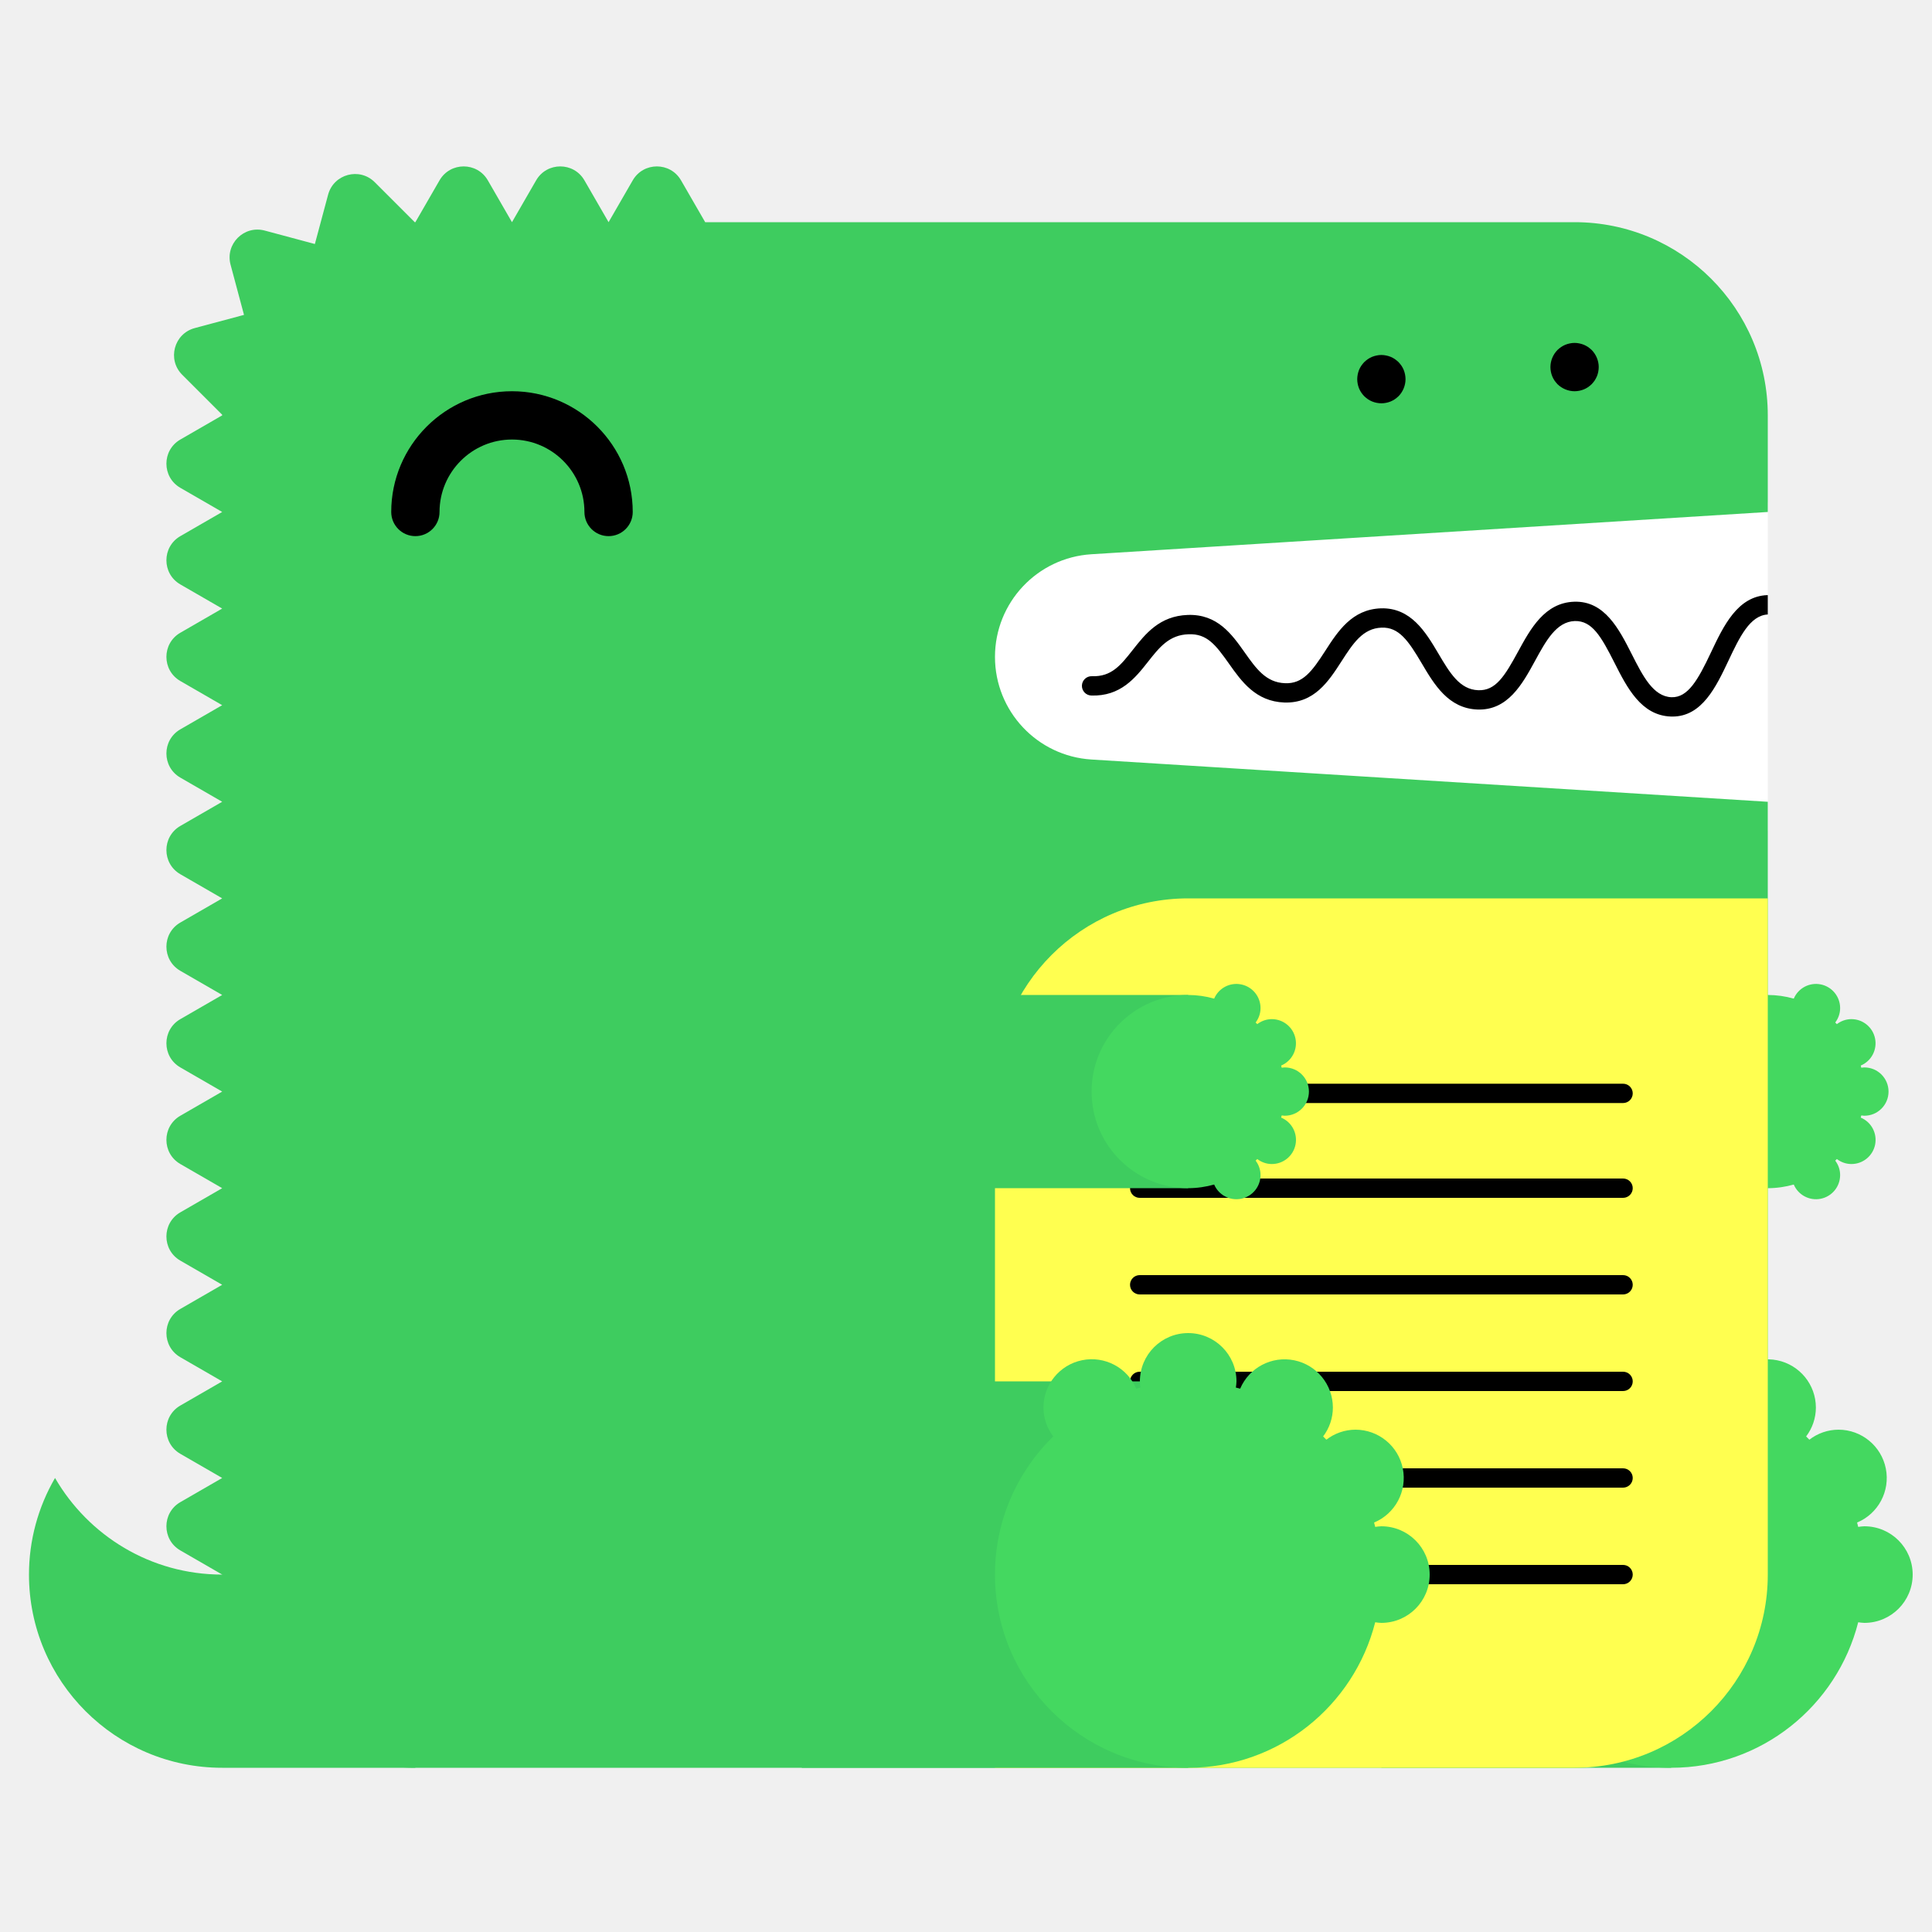
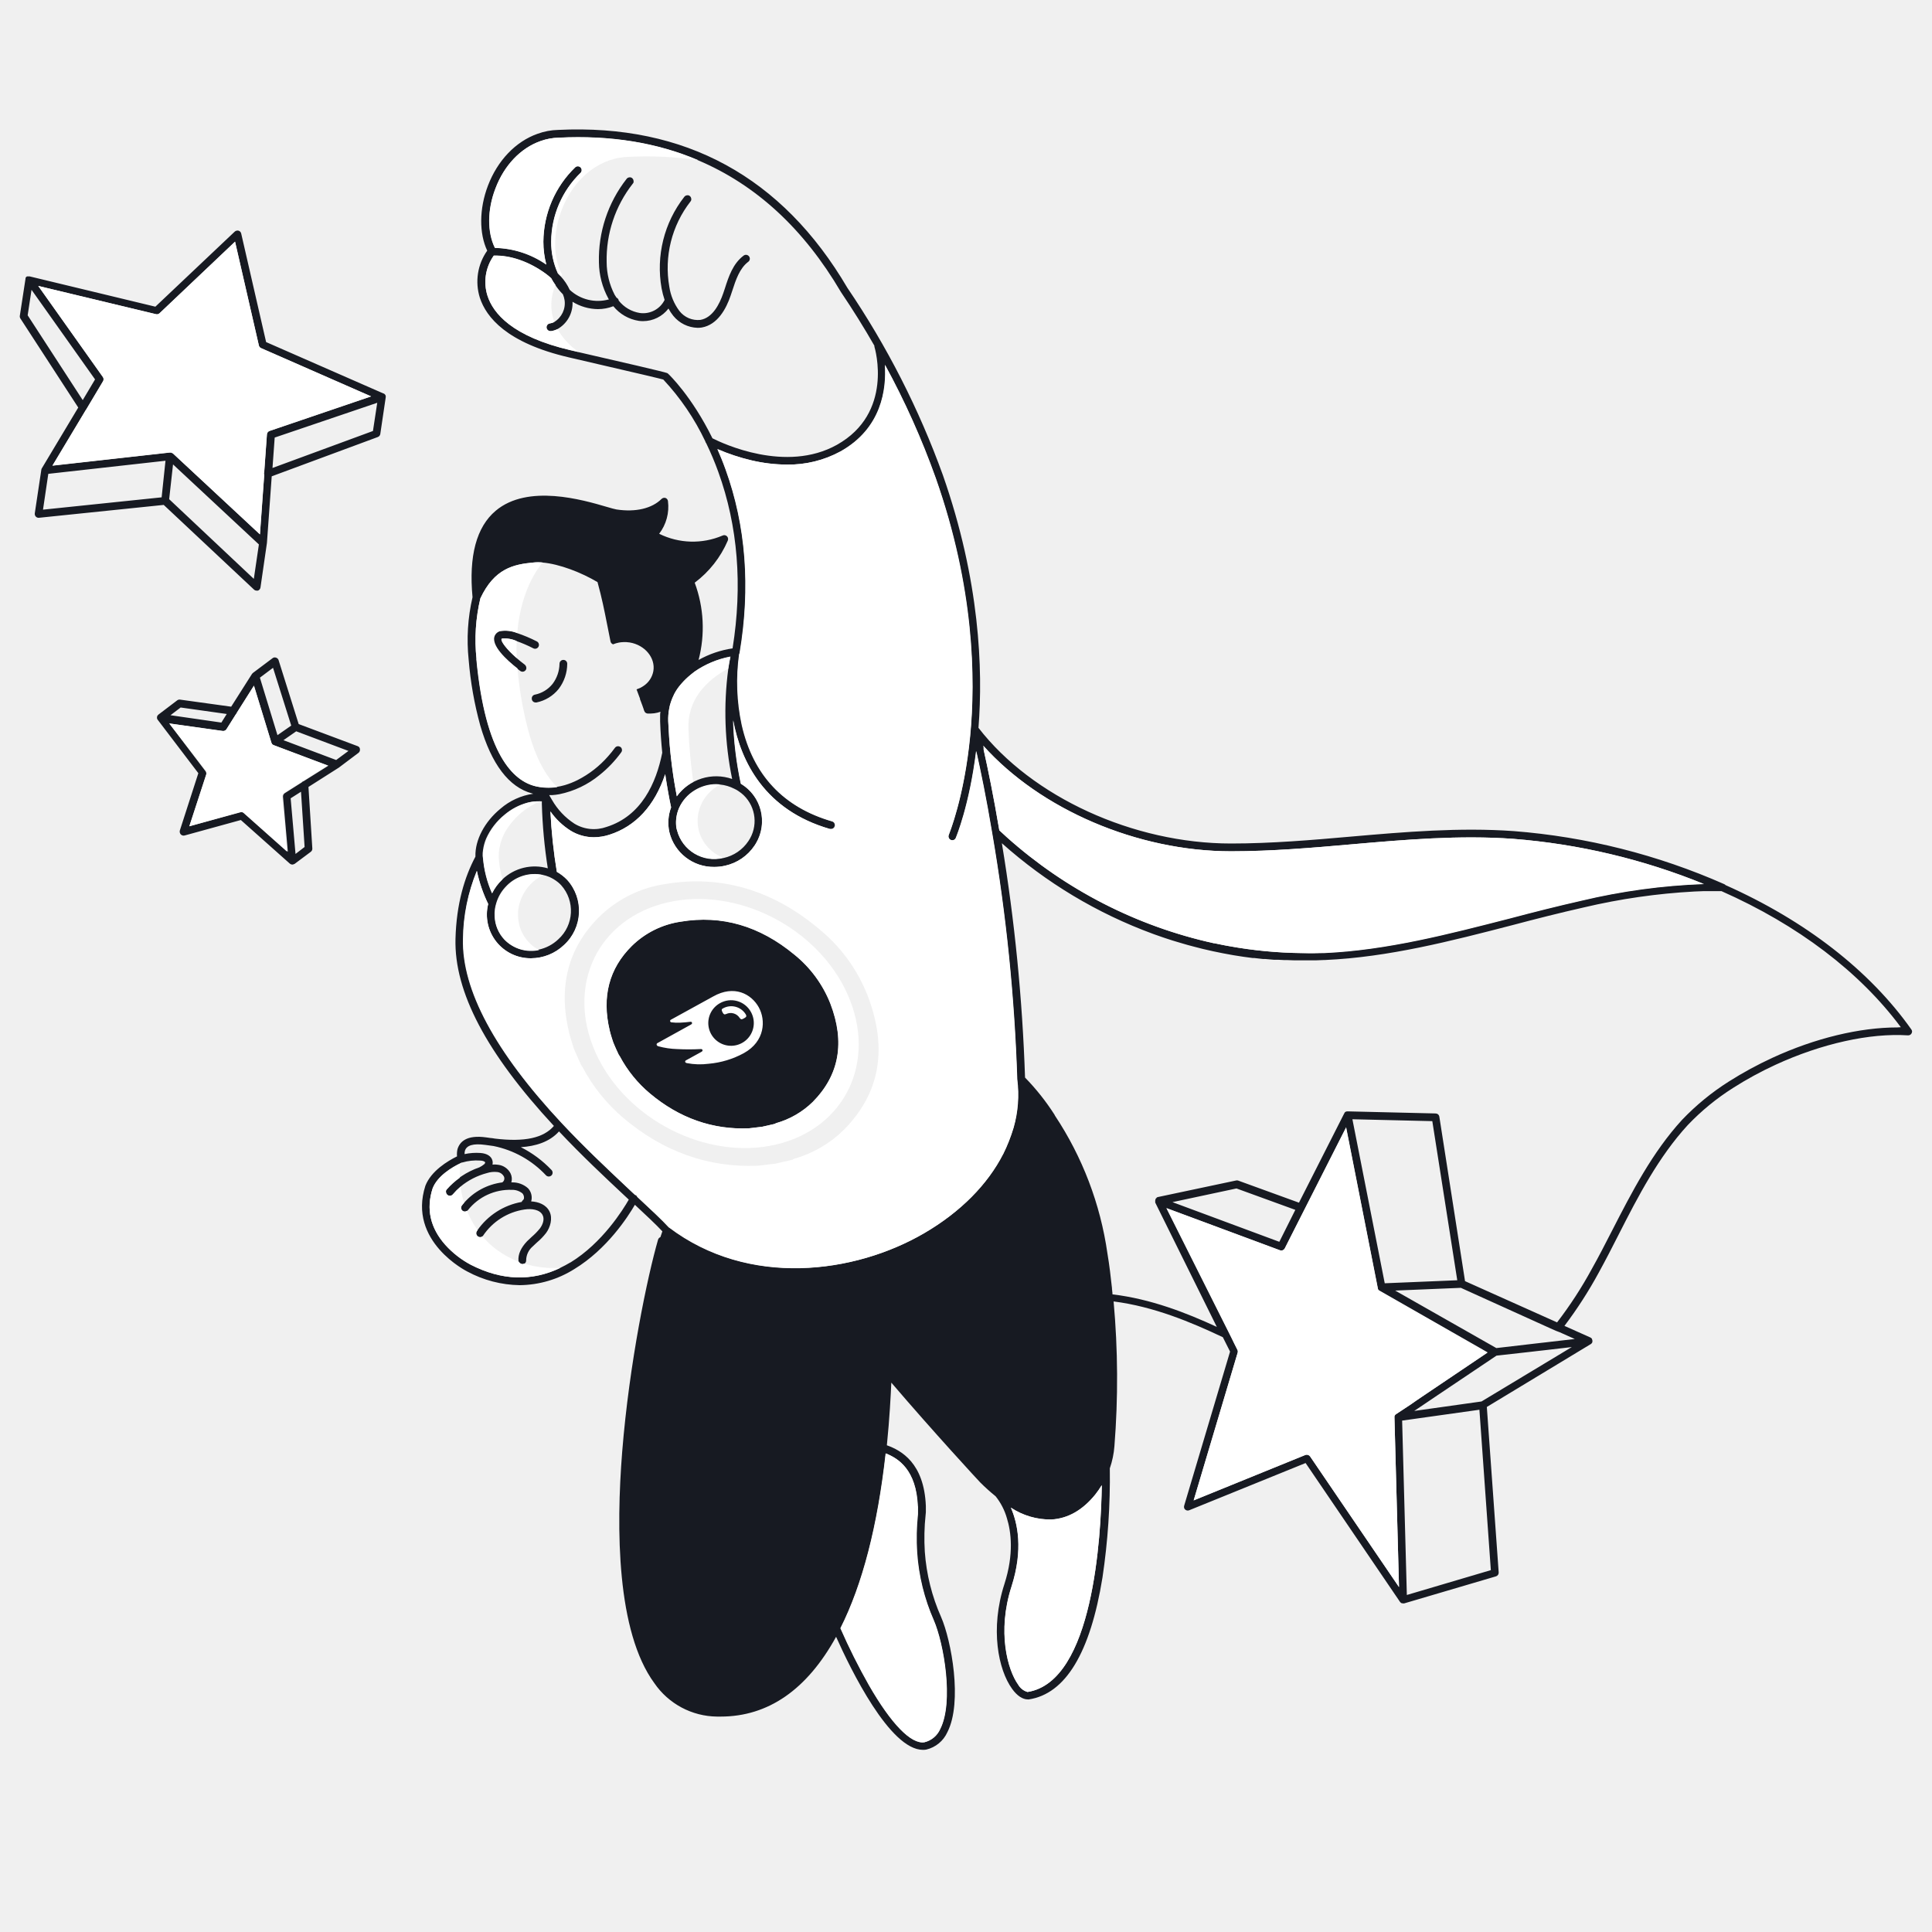
- <svg xmlns="http://www.w3.org/2000/svg" width="200" height="200" viewBox="0 0 200 200">
-   <g fill="none" fill-rule="evenodd">
-     <path fill="#FFF" d="M99 52h84v34H99z" />
-     <path d="M23 163c-7.398 0-13.843-4.027-17.303-10A19.886 19.886 0 0 0 3 163c0 11.046 8.954 20 20 20h20v-20H23z" fill="#3ECC5F" />
-     <path d="M112.98 57.376L183 53V43c0-11.046-8.954-20-20-20H73l-2.5-4.33c-1.112-1.925-3.889-1.925-5 0L63 23l-2.5-4.33c-1.111-1.925-3.889-1.925-5 0L53 23l-2.5-4.33c-1.111-1.925-3.889-1.925-5 0L43 23c-.022 0-.042.003-.065.003l-4.142-4.141c-1.57-1.571-4.252-.853-4.828 1.294l-1.369 5.104-5.192-1.392c-2.148-.575-4.111 1.389-3.535 3.536l1.39 5.193-5.102 1.367c-2.148.576-2.867 3.259-1.296 4.83l4.142 4.142c0 .021-.003.042-.003.064l-4.33 2.5c-1.925 1.111-1.925 3.889 0 5L23 53l-4.33 2.5c-1.925 1.111-1.925 3.889 0 5L23 63l-4.33 2.5c-1.925 1.111-1.925 3.889 0 5L23 73l-4.33 2.5c-1.925 1.111-1.925 3.889 0 5L23 83l-4.33 2.5c-1.925 1.111-1.925 3.889 0 5L23 93l-4.33 2.5c-1.925 1.111-1.925 3.889 0 5L23 103l-4.33 2.5c-1.925 1.111-1.925 3.889 0 5L23 113l-4.33 2.5c-1.925 1.111-1.925 3.889 0 5L23 123l-4.33 2.5c-1.925 1.111-1.925 3.889 0 5L23 133l-4.33 2.5c-1.925 1.111-1.925 3.889 0 5L23 143l-4.33 2.5c-1.925 1.111-1.925 3.889 0 5L23 153l-4.33 2.5c-1.925 1.111-1.925 3.889 0 5L23 163c0 11.046 8.954 20 20 20h120c11.046 0 20-8.954 20-20V83l-70.02-4.376A10.645 10.645 0 0 1 103 68c0-5.621 4.37-10.273 9.98-10.624" fill="#3ECC5F" />
-     <path fill="#3ECC5F" d="M143 183h30v-40h-30z" />
-     <path d="M193 158c-.219 0-.428.037-.639.064-.038-.15-.074-.301-.116-.451A5 5 0 0 0 190.32 148a4.96 4.96 0 0 0-3.016 1.036 26.531 26.531 0 0 0-.335-.336 4.955 4.955 0 0 0 1.011-2.987 5 5 0 0 0-9.599-1.959c-.148-.042-.297-.077-.445-.115.027-.211.064-.42.064-.639a5 5 0 0 0-5-5 5 5 0 0 0-5 5c0 .219.037.428.064.639-.148.038-.297.073-.445.115a4.998 4.998 0 0 0-9.599 1.959c0 1.125.384 2.151 1.011 2.987-3.717 3.632-6.031 8.693-6.031 14.3 0 11.046 8.954 20 20 20 9.339 0 17.16-6.41 19.361-15.064.211.027.42.064.639.064a5 5 0 0 0 5-5 5 5 0 0 0-5-5" fill="#44D860" />
-     <path fill="#3ECC5F" d="M153 123h30v-20h-30z" />
-     <path d="M193 115.5a2.5 2.5 0 1 0 0-5c-.109 0-.214.019-.319.032-.02-.075-.037-.15-.058-.225a2.501 2.501 0 0 0-.963-4.807c-.569 0-1.088.197-1.508.518a6.653 6.653 0 0 0-.168-.168c.314-.417.506-.931.506-1.494a2.5 2.5 0 0 0-4.8-.979A9.987 9.987 0 0 0 183 103c-5.522 0-10 4.478-10 10s4.478 10 10 10c.934 0 1.833-.138 2.69-.377a2.5 2.5 0 0 0 4.8-.979c0-.563-.192-1.077-.506-1.494.057-.055.113-.111.168-.168.42.321.939.518 1.508.518a2.5 2.5 0 0 0 .963-4.807c.021-.074.038-.15.058-.225.105.013.21.032.319.032" fill="#44D860" />
-     <path d="M63 55.5a2.5 2.5 0 0 1-2.5-2.5c0-4.136-3.364-7.5-7.5-7.5s-7.5 3.364-7.5 7.5a2.5 2.5 0 1 1-5 0c0-6.893 5.607-12.5 12.5-12.5S65.5 46.107 65.5 53a2.5 2.5 0 0 1-2.5 2.5" fill="#000" />
-     <path d="M103 183h60c11.046 0 20-8.954 20-20V93h-60c-11.046 0-20 8.954-20 20v70z" fill="#FFFF50" />
-     <path d="M168.02 124h-50.04a1 1 0 1 1 0-2h50.04a1 1 0 1 1 0 2m0 20h-50.04a1 1 0 1 1 0-2h50.04a1 1 0 1 1 0 2m0 20h-50.04a1 1 0 1 1 0-2h50.04a1 1 0 1 1 0 2m0-49.814h-50.04a1 1 0 1 1 0-2h50.04a1 1 0 1 1 0 2m0 19.814h-50.04a1 1 0 1 1 0-2h50.04a1 1 0 1 1 0 2m0 20h-50.04a1 1 0 1 1 0-2h50.04a1 1 0 1 1 0 2M183 61.611c-.012 0-.022-.006-.034-.005-3.09.105-4.552 3.196-5.842 5.923-1.346 2.85-2.387 4.703-4.093 4.647-1.889-.068-2.969-2.202-4.113-4.46-1.314-2.594-2.814-5.536-5.963-5.426-3.046.104-4.513 2.794-5.807 5.167-1.377 2.528-2.314 4.065-4.121 3.994-1.927-.07-2.951-1.805-4.136-3.813-1.321-2.236-2.848-4.75-5.936-4.664-2.994.103-4.465 2.385-5.763 4.4-1.373 2.13-2.335 3.428-4.165 3.351-1.973-.07-2.992-1.51-4.171-3.177-1.324-1.873-2.816-3.993-5.895-3.89-2.928.1-4.399 1.97-5.696 3.618-1.232 1.564-2.194 2.802-4.229 2.724a1 1 0 0 0-.072 2c3.017.101 4.545-1.8 5.872-3.487 1.177-1.496 2.193-2.787 4.193-2.855 1.926-.082 2.829 1.115 4.195 3.045 1.297 1.834 2.769 3.914 5.731 4.021 3.103.104 4.596-2.215 5.918-4.267 1.182-1.834 2.202-3.417 4.15-3.484 1.793-.067 2.769 1.35 4.145 3.681 1.297 2.197 2.766 4.686 5.787 4.796 3.125.108 4.634-2.62 5.949-5.035 1.139-2.088 2.214-4.06 4.119-4.126 1.793-.042 2.728 1.595 4.111 4.33 1.292 2.553 2.757 5.445 5.825 5.556l.169.003c3.064 0 4.518-3.075 5.805-5.794 1.139-2.41 2.217-4.68 4.067-4.773v-2z" fill="#000" />
-     <path fill="#3ECC5F" d="M83 183h40v-40H83z" />
-     <path d="M143 158c-.219 0-.428.037-.639.064-.038-.15-.074-.301-.116-.451A5 5 0 0 0 140.32 148a4.96 4.96 0 0 0-3.016 1.036 26.531 26.531 0 0 0-.335-.336 4.955 4.955 0 0 0 1.011-2.987 5 5 0 0 0-9.599-1.959c-.148-.042-.297-.077-.445-.115.027-.211.064-.42.064-.639a5 5 0 0 0-5-5 5 5 0 0 0-5 5c0 .219.037.428.064.639-.148.038-.297.073-.445.115a4.998 4.998 0 0 0-9.599 1.959c0 1.125.384 2.151 1.011 2.987-3.717 3.632-6.031 8.693-6.031 14.3 0 11.046 8.954 20 20 20 9.339 0 17.16-6.41 19.361-15.064.211.027.42.064.639.064a5 5 0 0 0 5-5 5 5 0 0 0-5-5" fill="#44D860" />
-     <path fill="#3ECC5F" d="M83 123h40v-20H83z" />
-     <path d="M133 115.5a2.5 2.5 0 1 0 0-5c-.109 0-.214.019-.319.032-.02-.075-.037-.15-.058-.225a2.501 2.501 0 0 0-.963-4.807c-.569 0-1.088.197-1.508.518a6.653 6.653 0 0 0-.168-.168c.314-.417.506-.931.506-1.494a2.5 2.5 0 0 0-4.8-.979A9.987 9.987 0 0 0 123 103c-5.522 0-10 4.478-10 10s4.478 10 10 10c.934 0 1.833-.138 2.69-.377a2.5 2.5 0 0 0 4.8-.979c0-.563-.192-1.077-.506-1.494.057-.055.113-.111.168-.168.42.321.939.518 1.508.518a2.5 2.5 0 0 0 .963-4.807c.021-.074.038-.15.058-.225.105.013.21.032.319.032" fill="#44D860" />
-     <path d="M143 41.75c-.16 0-.33-.02-.49-.05a2.52 2.52 0 0 1-.47-.14c-.15-.06-.29-.14-.431-.23-.13-.09-.259-.2-.38-.31-.109-.12-.219-.24-.309-.38s-.17-.28-.231-.43a2.619 2.619 0 0 1-.189-.96c0-.16.02-.33.05-.49.03-.16.08-.31.139-.47.061-.15.141-.29.231-.43.09-.13.2-.26.309-.38.121-.11.25-.22.38-.31.141-.09.281-.17.431-.23.149-.06.31-.11.47-.14.32-.07.65-.07.98 0 .159.03.32.08.47.14.149.06.29.14.43.23.13.09.259.2.38.31.11.12.22.25.31.38.09.14.17.28.23.43.06.16.11.31.14.47.029.16.05.33.05.49 0 .66-.271 1.31-.73 1.77-.121.11-.25.22-.38.31-.14.09-.281.17-.43.23a2.565 2.565 0 0 1-.96.19m20-1.25c-.66 0-1.3-.27-1.771-.73a3.802 3.802 0 0 1-.309-.38c-.09-.14-.17-.28-.231-.43a2.619 2.619 0 0 1-.189-.96c0-.66.27-1.3.729-1.77.121-.11.25-.22.38-.31.141-.09.281-.17.431-.23.149-.06.31-.11.47-.14.32-.07.66-.07.98 0 .159.03.32.08.47.14.149.06.29.14.43.23.13.09.259.2.38.31.459.47.73 1.11.73 1.77 0 .16-.021.33-.05.49-.03.16-.08.32-.14.47-.07.15-.14.29-.23.43-.09.13-.2.26-.31.38-.121.11-.25.22-.38.31-.14.09-.281.17-.43.23a2.565 2.565 0 0 1-.96.19" fill="#000" />
-   </g>
+ <svg xmlns="http://www.w3.org/2000/svg" viewBox="0 0 500 500">
+   <path d="M99.62 102.08l-.18-.17-.1-.06h-.07l-30.4-13.32-6.45-28.1a1 1 0 00-.24-.46 1.05 1.05 0 00-.44-.27 1 1 0 00-.53 0 1 1 0 00-.47.25L40.21 79.37 7.67 71.53H7l-.12.07-.12.1-.1.11v.07a.34.34 0 00-.06.12v.15l-1.46 9.51a1.06 1.06 0 00.11.72l15 23.09-9.43 15.74a.93.93 0 00-.12.33L9 132.86a1.06 1.06 0 00.26.83 1 1 0 00.38.25.87.87 0 00.45.06l32.28-3.33 23.36 21.91a1 1 0 00.69.27 1.82 1.82 0 00.33 0 1 1 0 00.44-.31 1 1 0 00.22-.49l1.67-11.52 1.24-17.26 27.46-10.17a1 1 0 00.43-.31 1 1 0 00.21-.48l1.41-9.51v-.06a1.22 1.22 0 000-.27.89.89 0 00-.15-.31zM7.16 81.6l1-6.6L24.6 98.19l-3.19 5.36zm34.67 47.11l-30.7 3.19 1.37-9.27 30.33-3.39zm23.86 21.1l-21.91-20.62 1-9L67 140.9zm4.08-38.27a1 1 0 00-.68.88l-.7 9.74a1 1 0 000 .73l-1.11 15.42-22.57-21h-.08a1.13 1.13 0 00-.21-.12l-.18-.06h-.32l-30.33 3.39 8.64-14.41.1-.12 4.35-7.3a1 1 0 000-1.09L9.9 74l30.47 7.31a1 1 0 00.49 0 1.14 1.14 0 00.43-.24l19.53-18.48L67 89.47a1.07 1.07 0 00.2.38 1 1 0 00.34.26l28.51 12.49zm26.75 0l-26 9.57.57-7.87 26.54-9zM93 193.42a.93.93 0 00-.42-.31l-15.28-5.72-5.2-16.54a.8.8 0 00-.15-.29.89.89 0 00-.29-.26 1 1 0 00-.37-.14 1.28 1.28 0 00-.39 0 1 1 0 00-.35.17l-5.09 3.82a1.42 1.42 0 00-.24.25l-5.39 8.49-13.23-1.83a1 1 0 00-.74.19L41 184.94a1.27 1.27 0 00-.25.27 1 1 0 00-.11.37.91.91 0 000 .33.86.86 0 00.16.35l10.53 13.84-4.79 14.84a1 1 0 000 .53 1.06 1.06 0 00.25.48 1.08 1.08 0 00.46.27 1 1 0 00.54 0l14.54-4L75 223.5l.16.1.1.06a1.37 1.37 0 00.4.09 1.12 1.12 0 00.4-.1l.07-.05h.08l4.22-3.15a1 1 0 00.31-.38 1 1 0 00.09-.48l-1-15.93 7.86-5 5.08-3.82a1 1 0 00.32-.42.92.92 0 00.06-.52.87.87 0 00-.15-.48zm-22.34-20.59l4.71 14.95-3.56 2.48-4.55-14.88zM46.75 183.1l11.93 1.68-1.39 2.22-13.17-1.9zM76.48 221l-1.26-14.4 2.68-1.7.93 14.3zm2.14-18.85a1 1 0 00-.54.35l-4.38 2.77a1.06 1.06 0 00-.36.4 1 1 0 00-.1.53l1.25 14.23-11.24-10a1 1 0 00-.44-.23 1 1 0 00-.49 0L49 213.84l4.37-13.36a1.08 1.08 0 000-.47 1 1 0 00-.19-.44l-9.38-12.33 13.8 1.94a1 1 0 001-.45l2.42-3.8a1.24 1.24 0 00.29-.46l4.42-7 4.53 14.79a.75.75 0 00.07.12.44.44 0 00.06.16 1 1 0 00.22.19l.15.1L85 198.15zm8.38-5.46l-13.64-5.13 3.3-2.3 13.52 5.08zm127.88 63.05q5.77 15-4.55 25.43a22.21 22.21 0 01-9.5 5.5.64.64 0 00-.18.1l-.21.1-3.22.73-1.54.18c-.61.08-1.23.17-1.87.22-9.39.39-18-2.65-25.61-9a32.3 32.3 0 01-7.81-9.62l-.3-.48c-.45-1-.94-2.09-1.38-3.09a19.21 19.21 0 01-.94-3.14c-2.08-8.69-.2-16 5.73-21.85a22.81 22.81 0 0112.66-6.28c10.58-1.77 20.42 1.08 29.42 8.54a30.77 30.77 0 019.3 12.66zm-78.81-87.41a1 1 0 01.13.37 1 1 0 010 .39.88.88 0 01-.17.35 1 1 0 01-.35.29 1 1 0 01-.45.11 1 1 0 01-.6-.2l-.81-.62c-2.7-2.11-7.13-6.08-5.84-8.6a2.29 2.29 0 01.56-.68 2.09 2.09 0 01.79-.39 8.35 8.35 0 014.45.48 37.05 37.05 0 015.16 2.17 1 1 0 01.49.59 1 1 0 01-.06.76 1 1 0 01-1.36.43 34.94 34.94 0 00-4.36-1.88 7.4 7.4 0 00-3.71-.64l-.15.08c-.3.58 1.27 2.66 3.87 4.94.67.58 1.41 1.18 2.2 1.77a1.2 1.2 0 01.21.28zm2.76 9.47h-.19a1 1 0 01-.65-.22 1 1 0 01-.35-.58v-.07a1 1 0 010-.39 1 1 0 01.16-.36 1 1 0 01.28-.27 1 1 0 01.37-.14A7.85 7.85 0 00143 177a8.86 8.86 0 001.8-5.22 1 1 0 011-1 1 1 0 01.71.29 1 1 0 01.29.71 10.81 10.81 0 01-2.22 6.52 9.91 9.91 0 01-5.75 3.5zm355.83 84.63c-10.77-15.24-27.4-28.15-48.08-37.36a1.08 1.08 0 00-.32-.24 167.16 167.16 0 00-54.49-13.74c-14-1-28.25.21-42 1.41-10.18.9-20.8 1.8-31.18 1.8-25.26 0-51.51-12-65.36-29.94 1.19-15.11.36-38.07-9.21-65.39a218.1 218.1 0 00-24.72-48.48c-16.85-28.7-42-42.46-74.85-40.87a16.66 16.66 0 00-5.32 1c-5.68 2-10.37 6.92-12.85 13.43-2.29 6-2.29 12.38-.19 16.82a13.89 13.89 0 00-1.9 12.2c1.64 5 6.9 11.66 23 15.41 19.59 4.52 23.65 5.52 24.47 5.74a62.91 62.91 0 0110.87 16 .94.94 0 00.24.49 76.8 76.8 0 013.13 7.43c5.07 14 6.3 29.35 3.69 45.66a25.45 25.45 0 00-8.8 3 33.26 33.26 0 00-1-20 26.79 26.79 0 008.55-10.87 1 1 0 00.08-.6.94.94 0 00-.28-.54 1 1 0 00-.54-.28 1 1 0 00-.6.09 19.61 19.61 0 01-16.41-.46 11.51 11.51 0 002.28-8.44 1 1 0 00-.21-.52 1 1 0 00-.45-.32 1.06 1.06 0 00-.53 0 1 1 0 00-.47.26c-2.48 2.48-6.73 3.48-11.66 2.73-.44-.07-1.36-.33-2.52-.67-6.14-1.8-20.42-6-28.74 1-5 4.2-7 11.73-6 22.38a49 49 0 00-1 16.19 92.44 92.44 0 003 17c2.9 10 7.42 16 13.42 17.59l.3.08a16.56 16.56 0 00-8.5 3.88c-4.1 3.37-6.58 8.09-6.47 12.31v.09c-2.78 5.21-4.92 12.15-5.16 21.28-.34 13.71 8 29.56 25.47 48.41-2.69 3.14-7.6 4.2-15.25 3.28a10.76 10.76 0 00-1.27-.17l-.9-.13c-5.33-.77-7 1.24-7.54 3.07a5.92 5.92 0 00-.11 1.83c-2.4 1.18-6.7 3.76-8.19 7.6-4.65 14.43 10.71 22.13 10.87 22.21a29.46 29.46 0 0013.53 3.52 27 27 0 0014.14-4.16c8.47-5.15 13.86-13.5 15.68-16.64 2.91 2.71 5.55 5.19 7.11 6.87-.15.41-.32.9-.51 1.5a.94.94 0 00-.37.25 1 1 0 00-.23.39c-2.72 9.42-7.44 31.82-9.29 54.92-1.59 20-1.44 46.53 8.32 59.86a19.91 19.91 0 0016.23 8.66h.92c12.34 0 22.38-7 29.89-20.65 3.78 8.47 13.92 29.26 22.48 29.26a4.91 4.91 0 00.86-.07 8 8 0 005.46-4.5c4-7.82 1-23.82-1.63-29.82a50.32 50.32 0 01-4.21-16.87 56.77 56.77 0 01.21-9.58l.06-.65v-1.62c-.45-11.16-6.39-14.39-10.09-15.71.72-7.15 1-12.91 1.15-16.22 11.12 13 22.39 25.19 23 25.82a50.57 50.57 0 004 3.6 16.24 16.24 0 012.92 5.68c1.08 3.49 1.85 9.25-.64 17-3.77 11.63-1.6 22.24 2 27.18 1.28 1.77 2.7 2.71 4.08 2.71h.22c9.5-1.44 15.92-12.05 19.07-31.55a174.85 174.85 0 001.9-28.26 22.85 22.85 0 001.19-5.72 221.16 221.16 0 00-.21-37.47c10.43 1.33 20.1 5.39 28.27 9.26l1.87 3.72-11.87 39.85a1 1 0 000 .67 1 1 0 00.54.54 1 1 0 00.76 0l30.12-12.22 24.44 35.95a1.25 1.25 0 00.23.23l.19.1h.07a.92.92 0 00.28.05h.29l23.76-7a1 1 0 00.53-.38 1 1 0 00.18-.62l-3.07-42.84 26.9-16.27a.64.64 0 00.24-.22l.06-.07a.9.9 0 00.12-.24v-.08a1.61 1.61 0 000-.31v-.05a1 1 0 00-.1-.29v-.07a1 1 0 00-.23-.26.76.76 0 00-.19-.12l-6.71-3a110.08 110.08 0 008.85-13.74c1.8-3.28 3.55-6.67 5.23-10 5-9.84 10.28-20 17.83-28.23a61.82 61.82 0 0111.72-9.61 92.2 92.2 0 0111-6c11.92-5.48 24.41-8.25 34.26-7.61a1 1 0 00.94-.51 1 1 0 00.13-.54 1 1 0 00-.18-.47zm-176.07-46.12c10.46 0 21.08-.9 31.35-1.81 13.67-1.2 27.81-2.41 41.67-1.41A165.11 165.11 0 01441 228.78l-.26-.06a161 161 0 00-31.43 4.28c-6.24 1.41-12.54 3-18.64 4.62l-1.22.31c-15.24 3.91-31 7.94-46.78 8.64-1.89.09-3.77.09-5.66.09a111.88 111.88 0 01-19.07-1.83l-.84-.15-1.1-.22-1.76-.36h-.13a118.65 118.65 0 01-53.52-27.41l-.63-.58c-.45-.4-.89-.81-1.33-1.22-1.5-8.88-2.95-15.94-4.06-20.88a.74.74 0 000-.21 1 1 0 000-.24v-.22l-.09-.35c14.76 16.48 39.89 27.32 64.11 27.32zM172.91 96.72l-.24-.17c-.53-.25-12.35-3-23-5.43l-2-.47c-15.18-3.54-20.07-9.6-21.5-14.07a11.75 11.75 0 011.62-10.4c4.29-.14 9.17 1.55 13.51 4.7a16 16 0 011.35 1.12 15 15 0 001.07 1.76 14.59 14.59 0 001.89 2.33l.07.07a6.54 6.54 0 01.44 1.57 5.66 5.66 0 01-2.7 5.61 3.69 3.69 0 01-1.08.35 1 1 0 00-.38.11 1 1 0 00-.3.24 1 1 0 00-.24.73 1 1 0 00.11.38 1 1 0 00.24.3 1 1 0 00.73.24h.15a5.64 5.64 0 001.6-.51 7.67 7.67 0 003.92-7.08 12.77 12.77 0 006.56 1.9 10.92 10.92 0 004-.75 10.57 10.57 0 006.6 3.79 7.83 7.83 0 001.08.07 8.28 8.28 0 006.59-3.26 12.21 12.21 0 001.24 1.88 8.41 8.41 0 006.28 3.11 6.58 6.58 0 001.09-.08c4.11-.71 6.33-4.87 7.47-8.23l.42-1.25c.93-2.86 1.9-5.81 4.12-7.51l.07-.05a1 1 0 00.36-.68 1 1 0 00-.23-.73 1 1 0 00-.68-.36 1 1 0 00-.73.23c-2.72 2.07-3.82 5.34-4.82 8.49l-.18.53c-.07.23-.15.46-.23.69-1 2.9-2.78 6.36-5.92 6.9a6.08 6.08 0 01-3-.44 6.18 6.18 0 01-2.44-1.88 13.89 13.89 0 01-2.6-6.25 28 28 0 015.49-22.09 1.06 1.06 0 00.18-.35 1.26 1.26 0 000-.39 1.23 1.23 0 00-.12-.37 1.16 1.16 0 00-.25-.29.9.9 0 00-.35-.18.86.86 0 00-.39 0 .81.81 0 00-.37.12.91.91 0 00-.3.25 29.95 29.95 0 00-5.89 23.7 22 22 0 00.78 3 6.19 6.19 0 01-6.42 3.38 8.7 8.7 0 01-5.46-3.21.9.9 0 00-.09-.32 1 1 0 00-.48-.44c-.17-.24-.33-.49-.48-.74a18.54 18.54 0 01-2.07-8.45 31.73 31.73 0 016.74-20.28 1 1 0 00.22-.35 1.13 1.13 0 000-.41 1 1 0 00-.11-.39 1.18 1.18 0 00-.26-.32.91.91 0 00-.37-.18.82.82 0 00-.41 0 1.07 1.07 0 00-.39.14 1.14 1.14 0 00-.29.29A33.68 33.68 0 00155 67.91a20.06 20.06 0 002.44 9.34s0 .08.08.12.07.07.07.11A10.65 10.65 0 01147.44 75a13.48 13.48 0 00-2.34-3.5c-.23-.25-.48-.5-.74-.75a19.43 19.43 0 01-1.73-8.23 25 25 0 017.65-17.82 1 1 0 00-1.41-1.41 27 27 0 00-8.27 19.27 22.73 22.73 0 00.76 5.92 24.22 24.22 0 00-13.29-4.31c-2-4-2-9.86.13-15.37 2.26-6 6.51-10.45 11.65-12.27a14.72 14.72 0 014.73-.88q20.05-1 36.06 5.82c15 6.34 27.38 17.73 37 34.12q4.65 6.89 8.65 13.88a.81.81 0 000 .22c.2.67 5 17.19-9.7 25.43-13.21 7.38-29.61-.37-32.21-1.69-5.32-10.84-11.17-16.43-11.47-16.71zm.29 86.73a.89.89 0 00.08-.43 8.68 8.68 0 01.27-1 5.62 5.62 0 01.19-.58c.15-.42.32-.84.51-1.24.06-.12.11-.24.16-.36a12.49 12.49 0 011.33-2.11 19.5 19.5 0 012.33-2.48l1-.86.7-.59a24.14 24.14 0 019.16-3.87h.12c-.09.41-.18.88-.28 1.41s-.2 1.12-.29 1.78a85.15 85.15 0 001 28.48 12.59 12.59 0 00-14.32 4.5 125.39 125.39 0 01-2-15.32c-.1-1.47-.17-2.68-.23-4.08a14.43 14.43 0 01.27-3.25zm16.8 20.66l.2.1a4.16 4.16 0 01.47.24 5.8 5.8 0 01.52.34 9.38 9.38 0 011.26 1 9.26 9.26 0 011.23 11.89 10.37 10.37 0 01-6.41 4.37h-.05a9.91 9.91 0 01-12-7.18 4.22 4.22 0 01-.22-.87 9.39 9.39 0 01.73-4.84 10.2 10.2 0 014-4.52 10.72 10.72 0 015.62-1.6 4.21 4.21 0 01.5 0h.5a10.29 10.29 0 013.65 1.07zm-66.69-33.58a46.46 46.46 0 011-15.68c3.63-7.74 8.57-8.81 13.74-9.27a11.05 11.05 0 012.3 0c4.44.36 10.18 2.62 14.29 5.07 1.16 4.26 1.76 7.29 2.43 10.69l.09.44c.25 1.32.52 2.69.84 4.22a.91.91 0 00.23.46 1.06 1.06 0 00.43.29 7.85 7.85 0 011.5-.45 7.1 7.1 0 011.13-.12 8 8 0 011.69.09c3.94.66 6.68 4 6.11 7.39a5.83 5.83 0 01-2.54 3.86 7.81 7.81 0 01-.88.52 9.47 9.47 0 01-.93.37c.28.81.55 1.53.83 2.23a.24.24 0 01.06.09.41.41 0 010 .11v.12c.08.19.15.35.24.61s.11.31.17.47.11.27.18.47l.37 1.05c0 .13.09.27.14.41a1 1 0 00.31.47 1.22 1.22 0 00.51.22h.91a7.39 7.39 0 001.69-.22q.41-.1.78-.24a4.19 4.19 0 00-.09 1v1.55c.1 2.86.3 5.56.55 8.06-1.57 7.87-5.39 16.35-14.39 19.19a9.84 9.84 0 01-4.27.53 9.69 9.69 0 01-4.08-1.37 18.07 18.07 0 01-5.8-6.15c-.12-.19-.23-.39-.34-.58l-.17-.29-.21-.36h.7a15.81 15.81 0 001.94-.24 23.89 23.89 0 0010.35-4.93 30.24 30.24 0 005.66-5.92 1.19 1.19 0 00.17-.36 1 1 0 000-.39 1.11 1.11 0 00-.13-.36.94.94 0 00-.27-.29h-.05a1 1 0 00-.72-.15 1 1 0 00-.63.39c-.55.76-1.14 1.48-1.75 2.17a26.32 26.32 0 01-7.92 6.18 20.43 20.43 0 01-3.3 1.31 17.37 17.37 0 01-2.14.47H144a14.2 14.2 0 01-2.84.14 6.76 6.76 0 01-1-.09h-.17a9.38 9.38 0 01-1.18-.2c-6.08-1.3-13.23-8.36-15.55-32.98zm4.69 66.66a9.67 9.67 0 01.08-1.94v-.05a11.1 11.1 0 01.35-1.49 10.47 10.47 0 012.23-4c.19-.21.38-.42.58-.61a10.08 10.08 0 019.18-2.69 9.82 9.82 0 011.77.55 11.7 11.7 0 011.11.58 11.58 11.58 0 011.16.82 8.86 8.86 0 01.77.73 9.94 9.94 0 01-.74 14 10.51 10.51 0 01-5.1 2.68 9.68 9.68 0 01-4.81-.17 9.54 9.54 0 01-4.11-2.5 9.25 9.25 0 01-2.47-5.91zm-3.1-15.69a7.36 7.36 0 01.1-1.5 12 12 0 01.82-3 16.82 16.82 0 014.76-6.17 15.43 15.43 0 015.87-3.09 10.86 10.86 0 013-.36h.78v.71a130.63 130.63 0 001.54 16.63A12.13 12.13 0 00130 227.6a.27.27 0 00-.08.07 12.37 12.37 0 00-2.6 3.53 28.6 28.6 0 01-2.33-9.09zm22.67 105.24c-.82.49-1.65.93-2.48 1.33-7.43 3.59-15.25 3.34-23.25-.77a24.11 24.11 0 01-6.6-5.15c-3.89-4.38-5-9.29-3.28-14.6 1.26-3.24 5.07-5.52 7.18-6.52l.36-.18h.15a13 13 0 014.59-.5c.77 0 1.32.3 1.32.5a.6.6 0 01-.2.41 6.19 6.19 0 01-1.3.85 19.77 19.77 0 00-8.46 5.68 1.14 1.14 0 00-.19.34 1 1 0 000 .39.94.94 0 00.11.37 1 1 0 00.24.31 1 1 0 00.65.25 1 1 0 00.42-.09 1 1 0 00.34-.26 17.17 17.17 0 012-2 17.92 17.92 0 016.89-3.52 6.34 6.34 0 012.63-.26 2.24 2.24 0 011 .36 2.31 2.31 0 01.71.78 1.16 1.16 0 01.1.78 1.14 1.14 0 01-.4.67.43.43 0 00-.1.09 15.76 15.76 0 00-9.93 5.33c-.19.22-.37.44-.55.67a1 1 0 00.19 1.4 1 1 0 001.11 0 .92.92 0 00.29-.23 13.88 13.88 0 0111.35-5.24 4.21 4.21 0 012.75.92 1.67 1.67 0 01.4 1.19.73.73 0 01-.29.57 1.2 1.2 0 00-.32.45 17.74 17.74 0 00-11.46 7.35 2.73 2.73 0 00-.21.3 1 1 0 00-.13.55 1 1 0 00.19.53 1.06 1.06 0 00.29.27 1.11 1.11 0 00.36.13.9.9 0 00.4 0 1 1 0 00.35-.16 1 1 0 00.21-.21 15.7 15.7 0 0110.72-6.8c1.86-.29 4 0 4.71 1.45.57 1.08 0 2.54-.71 3.46a16.34 16.34 0 01-2.09 2.15c-.42.38-.83.76-1.22 1.15-1.63 1.72-2.37 3.42-2.23 5.07a1 1 0 00.1.37 1 1 0 00.89.55h.08a.83.83 0 00.34-.1 1 1 0 00.45-.41 1 1 0 00.13-.59 4.77 4.77 0 011.67-3.52c.28-.28.57-.55.88-.83l.25-.23a16.09 16.09 0 002.36-2.45c1.07-1.45 1.76-3.74.89-5.54s-2.84-2.52-4.76-2.63a3.46 3.46 0 00.13-.64 3.58 3.58 0 00-.95-2.77 6 6 0 00-4.14-1.51h-.16a3.29 3.29 0 00-.21-2.33 4.12 4.12 0 00-1.31-1.5 4.05 4.05 0 00-1.86-.72 5.47 5.47 0 00-1.51-.06 2.11 2.11 0 000-1c-.26-1.13-1.39-1.88-3.1-2a14.61 14.61 0 00-4.12.29 3.18 3.18 0 01.08-.81c.4-1.48 2.19-2 5.3-1.57l2.11.29a25.48 25.48 0 0113.58 7.58 1 1 0 00.7.31 1.07 1.07 0 00.72-.28 1 1 0 000-1.42 28.65 28.65 0 00-7.93-5.89c3.78-.25 7.41-1.32 9.88-4.08 5.92 6.28 11.92 11.9 16.78 16.45l.75.7.53.5c-1.45 2.54-6.82 11.21-15.12 16.28zm89.94 63.11v1.5l-.05.54a58.46 58.46 0 00-.21 9.9 52.47 52.47 0 004.36 17.54c2.6 6 5.21 21.12 1.68 28.12a6 6 0 01-4.06 3.44c-3.43.58-8.57-4.66-14.39-14.8a161.26 161.26 0 01-7.36-14.7c5.71-11.32 9.63-26.54 11.71-45.24 3.36 1.29 7.98 4.26 8.36 13.7zm22.05-91.17c-4 7.85-11.05 15-20.45 20.5-18 10.49-45.39 14.09-66-1.51h-.07v-.05c-1.7-1.86-4.8-4.76-8.15-7.87a.89.89 0 00-.45-.5h-.11l-.27-.25-.21-.19-.3-.28-.77-.73-1.18-1.11c-4.79-4.51-10.6-10-16.23-16-17.29-18.5-25.89-34.55-25.57-47.7a47.52 47.52 0 013.6-17.61 37 37 0 002.93 8.56A11.3 11.3 0 00137.44 248a12.43 12.43 0 008.55-3.45 11.93 11.93 0 00.82-16.83 11.58 11.58 0 00-2.69-2.09 137 137 0 01-1.66-15.63 18.3 18.3 0 005.26 5 11.54 11.54 0 006 1.68 13.24 13.24 0 004-.65c6.81-2.17 11.73-7.54 14.44-15.67.53 3.48 1.05 6.38 1.53 8.59a11.22 11.22 0 00-.45 6.41 11.78 11.78 0 0011.64 9 12.61 12.61 0 002.81-.32 12.38 12.38 0 007.58-5.22c.12-.17.23-.35.34-.53a11.28 11.28 0 00-3.91-15.47 91.53 91.53 0 01-2-16.41c2.06 10.74 8.17 23.26 25.06 28.13h.24a1 1 0 00.62-.19 1 1 0 00.38-.53 1.05 1.05 0 00-.08-.76 1 1 0 00-.6-.48c-12.59-3.65-20.46-12-23.39-25a52.56 52.56 0 01-.67-18.25 1.11 1.11 0 00.13-.36c2.87-17 1.61-33-3.63-47.47-.67-1.87-1.39-3.62-2.12-5.28a51.93 51.93 0 008.78 2.91 41.06 41.06 0 009.17 1.1 28.15 28.15 0 0013.91-3.41c10.72-6 11.91-16.18 11.49-22.41a204.11 204.11 0 0113.14 29.31c9.91 28.38 10.34 52 8.91 66.79s-4.92 24-5.47 25.4c0 .13-.07.19-.07.2a1 1 0 000 .75 1.07 1.07 0 00.52.53 1 1 0 001.3-.5c.17-.42 3.53-8.46 5.28-22.51 1.13 5 2.61 12.18 4.13 21.27a465 465 0 016.48 63.72 31 31 0 01-.94 12.49 37.06 37.06 0 01-2.67 6.82zm6.34 139.2a4.07 4.07 0 01-2.41-1.89c-2.73-3.79-5.5-13.68-1.73-25.39 3.08-9.6 1.59-16.42-.17-20.44a18.47 18.47 0 0010.5 3.07c4.26-.23 8.06-2.41 11.32-6.41a23.44 23.44 0 001.71-2.46c-.18 13.08-2.12 50.82-19.18 53.52zM361.24 366a.77.77 0 00-.22.22 1.11 1.11 0 00-.14.29 1.31 1.31 0 000 .28l1.18 43.92-23-33.8a1 1 0 00-.54-.4 1 1 0 00-.67 0l-28.93 11.79 11.39-38.24a1 1 0 00-.07-.73l-.89-1.78-.63-1.39-.72-1.46-16.05-32 29.35 10.9a1 1 0 00.68 0 1.64 1.64 0 00.22-.14h.06a1.39 1.39 0 00.21-.27l1.32-2.62 14.57-28.73 8.21 41.67v.09a.67.67 0 00.1.23l.06.08a1.06 1.06 0 00.2.17l28 16-17 11.45-1.47 1-1.43 1zm-57.81-54.89l16.57-3.54 15.23 5.54-4.14 8.27zM350 289.66l20.68.49 6.46 41.18-18.77.78zm35.83 116.69l-21.74 6.43-1.22-45.13 20-2.81zm-2.42-43.65L366 365.15l2.63-1.77 3.23-2.18 15.43-10.36 8.93-1 1.61-.19 1.62-.18 7.33-.85zm24.14-16.17l-5.91.68-1.51.18-1.53.17-11.35 1.32L361.07 334l17-.71L401.73 344l.93.41 1 .38zM491 265.9c-9.67 0-21.23 2.75-32.28 7.85a97.2 97.2 0 00-11.3 6.15 64.1 64.1 0 00-12.11 9.92c-7.69 8.4-13 18.7-18.1 28.65l-.24.46c-1.6 3.13-3.25 6.34-5 9.45a104.26 104.26 0 01-9 13.85l-23.82-10.67L372.5 289a1 1 0 00-.34-.61 1.06 1.06 0 00-.66-.23l-22.76-.54h-.05a1.23 1.23 0 00-.38.08.7.7 0 00-.32.24v.06a.45.45 0 00-.1.14l-11.72 23.11-15.77-5.73a1 1 0 00-.55 0l-20.21 4.28a1 1 0 00-.29.11v.09a.49.49 0 00-.18.14.79.79 0 00-.14.23v.07a.86.86 0 00-.06.23v.55l15.94 32.18c-7.9-3.65-17.09-7.24-27-8.42a7.3 7.3 0 00-.08-.94c0-.13 0-.25-.05-.37v-.29c-.32-2.91-.66-5.93-1.18-9a86.59 86.59 0 00-13.6-35.69.88.88 0 00-.1-.22 60.31 60.31 0 00-7.62-9.6 467.06 467.06 0 00-6-60.65 121.49 121.49 0 0039.08 23.45l.32.12c.74.27 1.48.53 2.23.78l.65.22 1.91.62 1 .3 1.62.48 1.24.36 1.35.36c.51.14 1 .27 1.51.39l1.09.28 1.75.4.88.2 1.95.4.69.14c.71.14 1.41.27 2.12.39l.56.1 2.23.35.47.07c.77.11 1.54.22 2.31.31h.43l2.21.25h.57c.76.08 1.52.14 2.28.2h1.14c.52 0 1.05.08 1.57.08h.75l1.94.07h3.55c1.36 0 2.68 0 4-.09h.22c16.41-.72 32.7-4.93 48.41-9 6.08-1.61 12.37-3.21 18.58-4.61a162.87 162.87 0 0128.64-4.12l2.27-.09h4.73c19.77 8.75 35.76 20.9 46.4 35.21z" fill="#171a22" fill-rule="evenodd" />
+   <path d="M134.08 235.83a11.41 11.41 0 000 1.17 10.17 10.17 0 005.45 8.88 9.68 9.68 0 01-4.81-.17 9.54 9.54 0 01-4.11-2.5 9.27 9.27 0 01-2.52-5.93 9.67 9.67 0 01.08-1.94v-.05a11.1 11.1 0 01.35-1.49 10.47 10.47 0 012.23-4c.2-.22.39-.43.6-.63a10.08 10.08 0 019.18-2.69 11.67 11.67 0 00-5.64 6.08 11 11 0 00-.62 2 10.8 10.8 0 00-.19 1.27zm5.72-28.45h-.17a10.86 10.86 0 00-3 .36 15.43 15.43 0 00-5.87 3.09A16.82 16.82 0 00126 217a12.16 12.16 0 00-.87 3 7.36 7.36 0 00-.09 1.48v.61a28.89 28.89 0 002.34 9.08 12.37 12.37 0 012.6-3.53.27.27 0 01.08-.07 25.46 25.46 0 01-1-5.94 13.46 13.46 0 012.94-8.23 18.63 18.63 0 017.8-6.02zm-9.8-42.12s-.15 0-.15.08c-.31.58 1.26 2.66 3.86 4.94-.06-1.5-.07-3 0-4.38a7.4 7.4 0 00-3.71-.64zm8.9 38.29a9.38 9.38 0 001.18.2 9.26 9.26 0 001.17.11 14.2 14.2 0 002.84-.14h.12c-2.7-2.62-4.87-6.49-6.55-11.49-.11-.32-.21-.64-.31-1l-.3-.95a93.07 93.07 0 01-3.11-17.12V173c-2.7-2.11-7.13-6.08-5.84-8.6a2.12 2.12 0 01.55-.68 2 2 0 01.77-.4 8.35 8.35 0 014.45.48c.63-7.52 3-13.84 6.55-18.23a11.05 11.05 0 00-2.3 0c-5.21.49-10.15 1.56-13.79 9.3a46.46 46.46 0 00-1 15.68c2.3 24.6 9.45 31.66 15.52 33zm8.84-112.93l2 .47a18.13 18.13 0 01-5.45-5.91 5.64 5.64 0 01-1.6.51h-.15a1 1 0 01-.73-.24 1 1 0 01-.24-.3 1 1 0 01-.11-.38 1 1 0 01.24-.73 1 1 0 01.3-.24 1 1 0 01.38-.11 3.69 3.69 0 001.08-.35 12.86 12.86 0 01.3-9.58 14.93 14.93 0 01-1.11-1.76 16 16 0 00-1.35-1.12c-4.31-3.19-9.22-4.88-13.51-4.74a11.75 11.75 0 00-1.62 10.4c1.45 4.46 6.34 10.54 21.52 14.08zm-6.34-22.17a22.73 22.73 0 01-.76-5.92 27 27 0 018.27-19.27 1 1 0 011.41 1.41 25 25 0 00-7.65 17.82 19.43 19.43 0 001.73 8.23c.26.25.51.5.74.75l.34-.41c-4.75-8.64.07-25.24 12.12-29.52a15.81 15.81 0 015-.94 91.86 91.86 0 0118 .84h.08q-16-6.82-36.06-5.82a14.72 14.72 0 00-4.73.88c-5.14 1.82-9.39 6.27-11.65 12.27-2.13 5.51-2.13 11.37-.13 15.37a24.22 24.22 0 0113.29 4.31zM184.86 204a12.85 12.85 0 011.52-1c-.33 0-.67-.07-1-.07a10.63 10.63 0 00-5.62 1.6 10.2 10.2 0 00-4 4.52 9.39 9.39 0 00-.73 4.84 4.13 4.13 0 00.16.92 9.93 9.93 0 0012 7.16 10.36 10.36 0 01-4.35-3.12 10.16 10.16 0 01-2.09-4.36 8.31 8.31 0 01-.15-1v.08c0-.33-.06-.67-.06-1a10.57 10.57 0 014.32-8.57zm3.86-32.6c.1-.53.19-1 .28-1.41h-.1a24.09 24.09 0 00-9.16 3.84c-.57.41-1.13.86-1.69 1.35a19.5 19.5 0 00-2.33 2.48 12.49 12.49 0 00-1.33 2.11c0 .12-.1.24-.16.36-.19.4-.36.82-.51 1.24a5.62 5.62 0 00-.19.58 8.68 8.68 0 00-.27 1 .89.89 0 01-.08.43 14.39 14.39 0 00-.24 3.21c.06 1.4.14 2.76.23 4.08.1 1.54.22 3 .36 4.31.45 4.39 1.06 8.15 1.63 11.08a12.27 12.27 0 014.26-3.71 132.86 132.86 0 01-1.25-13.65 14.78 14.78 0 013-9.7 21 21 0 017.28-5.92c.07-.55.17-1.14.27-1.67zM70.59 192.7l-.22-.19a.44.44 0 01-.06-.16.75.75 0 01-.07-.12l-4.53-14.79-4.42 7a1.24 1.24 0 01-.29.46l-2.38 3.81a1 1 0 01-1 .45l-13.8-1.94 9.41 12.14a1 1 0 01.19.44 1.06 1.06 0 010 .47L49 213.84l13.12-3.66a1 1 0 01.49 0 1 1 0 01.44.23l11.24 10L73 206.17a1 1 0 01.1-.53 1.06 1.06 0 01.36-.4l4.38-2.77a1 1 0 01.54-.35l6.38-4-14.02-5.32zm191.75 99.12a47.6 47.6 0 01-2.69 6.82c-4 7.85-11 15-20.45 20.5-18 10.49-45.43 14.09-66-1.51h-.07c-1.7-1.86-4.8-4.76-8.13-7.86a.89.89 0 00-.45-.5h-.11l-.27-.25c-.17-.16-.35-.31-.51-.47l-.77-.73c-5-4.71-11.31-10.58-17.41-17.12-17.29-18.5-25.89-34.55-25.57-47.7a47.47 47.47 0 013.51-17.61 37 37 0 002.93 8.56A11.31 11.31 0 00137.42 248a12.43 12.43 0 008.55-3.45 12 12 0 00.82-16.83 11.37 11.37 0 00-2.69-2.09 137.48 137.48 0 01-1.66-15.63 18.3 18.3 0 005.26 5 11.54 11.54 0 006 1.68 13.24 13.24 0 004-.65c6.81-2.17 11.73-7.54 14.44-15.67.53 3.48 1.05 6.38 1.53 8.59a11.22 11.22 0 00-.45 6.41 11.78 11.78 0 0011.64 9 12.61 12.61 0 002.81-.32 12.43 12.43 0 007.63-5.21 11.31 11.31 0 00.09-12.53 11.1 11.1 0 00-3.09-3.13c-.17-.12-.35-.23-.53-.34a91.53 91.53 0 01-2-16.41c2 10.74 8.17 23.26 25.06 28.13h.27a1 1 0 001.16-.84 1 1 0 00-.18-.75 1 1 0 00-.66-.41c-12.59-3.63-20.46-12-23.39-25a52.56 52.56 0 01-.67-18.25 1.11 1.11 0 00.13-.36c2.84-16.93 1.6-32.89-3.66-47.43-.67-1.87-1.39-3.62-2.12-5.28a51.93 51.93 0 008.78 2.91 41 41 0 009.17 1.1 28.15 28.15 0 0013.91-3.41c10.72-6 11.91-16.18 11.49-22.41a204.77 204.77 0 0113.12 29.28c10 28.38 10.34 52 8.91 66.79-1.54 16.05-5.54 25.51-5.54 25.6a1 1 0 00-.07.39 1.31 1.31 0 00.09.38 1 1 0 00.23.31 1.15 1.15 0 00.33.21 1 1 0 00.73 0 1 1 0 00.53-.5c.15-.36 3.52-8.41 5.28-22.51 1.13 5 2.61 12.18 4.13 21.27a465 465 0 016.48 63.72 31 31 0 01-.94 12.46zm-37.78-34.11A41.88 41.88 0 00212 240.44c-12.12-10.18-25.51-14.06-39.83-11.65a30.77 30.77 0 00-17.17 8.57c-8 8-10.56 17.94-7.74 29.79.33 1.4.87 2.87 1.27 4.28.6 1.41 1.27 2.81 1.87 4.22l.4.6a44.5 44.5 0 0010.58 13.12c10.31 8.7 22 12.85 34.68 12.32 1.61-.13 3.14-.4 4.61-.54l4.36-1c.2-.07.33-.2.53-.27a30 30 0 0012.85-7.5q13.99-14.17 6.15-34.67zm47.57 135.55a18.47 18.47 0 01-10.5-3.07c1.76 4 3.25 10.81.17 20.41-3.77 11.71-1 21.6 1.73 25.39a4.07 4.07 0 002.41 1.89c17.05-2.7 19-40.44 19.22-53.52a24.53 24.53 0 01-1.71 2.46c-3.26 4.03-7.06 6.18-11.32 6.44zm84.64-59.43l-.08-.12a.67.67 0 01-.1-.23v-.09l-8.21-41.67-14.57 28.73-1.32 2.62a1.39 1.39 0 01-.21.27l-.06.05a1.64 1.64 0 01-.22.14 1 1 0 01-.4.09 1.15 1.15 0 01-.41-.08l-29.35-10.9 16.05 32 .73 1.46.73 1.45.89 1.78a1 1 0 01.07.73l-11.39 38.24 28.93-11.75a1 1 0 01.67 0 1 1 0 01.54.4l23 33.8-1.18-43.92a1.31 1.31 0 010-.28.85.85 0 01.15-.3.77.77 0 01.22-.22l3.82-2.55 1.43-1 1.47-1L385 350l-28-16a1.06 1.06 0 01-.23-.17zm-137.43-76.52c7.72 17.28-.53 34.66-18.47 38.89s-39-6.49-46.73-23.77c-7.73-17.28.48-34.62 18.48-38.85s39 6.42 46.72 23.73zm-4.42 2.4a30.77 30.77 0 00-9.3-12.66c-9-7.46-18.84-10.31-29.42-8.54a22.81 22.81 0 00-12.66 6.28c-5.93 5.88-7.81 13.25-5.73 21.93.24 1 .64 2.14.94 3.14a28.51 28.51 0 001.38 3.09l.3.44a32.43 32.43 0 007.81 9.62c7.61 6.39 16.22 9.43 25.61 9 1.19-.1 2.33-.3 3.41-.4l3.22-.73c.15 0 .25-.2.39-.2a22.21 22.21 0 009.5-5.5q10.31-10.46 4.55-25.47zm176.68-42.62c-13.86-1-28 .21-41.67 1.41-10.27.91-20.89 1.81-31.35 1.81-24.22 0-49.35-10.84-64.11-27.32l.09.35v.22a1 1 0 010 .24.74.74 0 010 .21c1.11 4.94 2.56 12 4.06 20.88.44.41.88.82 1.33 1.22l.63.58a118.65 118.65 0 0053.52 27.41h.13l1.76.36 1.1.22.84.15a111.88 111.88 0 0019.07 1.83c2 .08 3.85.05 5.75 0 16.23-.72 32.38-4.95 48-8.95 6.1-1.62 12.4-3.21 18.64-4.62a161 161 0 0131.43-4.28h.18a165.24 165.24 0 00-49.4-11.72zM135.63 327a.79.79 0 01-.34.1h-.08a1 1 0 01-.52-.15 1 1 0 01-.37-.4 23.84 23.84 0 01-6.88-4 22.54 22.54 0 01-2.58-2.59 1.26 1.26 0 01-.35.17 1.08 1.08 0 01-.4 0 1.11 1.11 0 01-.36-.13 1.06 1.06 0 01-.29-.27 1 1 0 01-.19-.53 1 1 0 01.13-.55 2 2 0 01.21-.3 24.37 24.37 0 01-2.76-5 .91.91 0 01-1.11 0 1 1 0 01-.19-1.4c.18-.23.36-.45.55-.67a24.45 24.45 0 01-.9-4.14 17.17 17.17 0 00-2 2 1 1 0 01-.34.26 1 1 0 01-.42.09 1 1 0 01-.65-.25 1 1 0 01-.24-.31.94.94 0 01-.11-.37 1 1 0 010-.39 1.14 1.14 0 01.19-.34 19.47 19.47 0 013.37-3.03 23 23 0 01.18-3.71c-2.15 1-6 3.25-7.22 6.49-1.72 5.31-.61 10.22 3.28 14.6a24.11 24.11 0 006.6 5.15c8 4.11 15.82 4.36 23.25.77a25.23 25.23 0 01-9.46-1.1zm101.74 74.78a58.46 58.46 0 01.21-9.9v-2.04h-.08c-.38-9.44-5-12.41-8.24-13.7-2.08 18.7-6 33.92-11.71 45.24a161.26 161.26 0 007.36 14.7c5.82 10.14 11 15.38 14.39 14.8a6 6 0 004.06-3.44c3.53-7 .92-22.12-1.68-28.12a52.47 52.47 0 01-4.31-17.53zM67.2 89.8a.93.93 0 01-.2-.41l-6.16-26.88-19.55 18.56a1.14 1.14 0 01-.43.24 1 1 0 01-.49 0L9.9 74l16.73 23.61a1 1 0 010 1.09l-4.35 7.3-.07.08-8.64 14.41 30.33-3.39h.32l.18.06a1.13 1.13 0 01.21.12h.08l22.57 21 1.11-15.42a1 1 0 010-.73l.7-9.74a1 1 0 01.68-.88l26.28-8.94-28.46-12.49a1 1 0 01-.37-.28zM187.05 261c-.38.21-.32.48-.05 1s.48.62.92.43a2.76 2.76 0 013.5 1c.32.43.49.47 1.1.13s.76-.52.51-1a4.4 4.4 0 00-5.98-1.56zm9.34-.27c1.79 3.24 1.66 8.76-3.9 11.83a23.18 23.18 0 01-9.08 2.74 17.66 17.66 0 01-5.67-.17.61.61 0 01-.38-.22.35.35 0 01.18-.5l4-2.2c.28-.15.33-.35.25-.51s-.22-.22-.52-.2a57.29 57.29 0 01-6 0 20.83 20.83 0 01-4.92-.73.58.58 0 01-.38-.29.39.39 0 01.2-.54l8.66-4.79c.27-.15.34-.34.23-.54s-.23-.19-.53-.16c-.72.09-1.45.17-2.42.21a12.51 12.51 0 01-2.34-.08.4.4 0 01-.3-.18.35.35 0 01.18-.51l10.91-6c5.44-3.08 9.89-.68 11.83 2.83zm-2.07 1.13a5.85 5.85 0 00-8-2.24 5.89 5.89 0 108 2.24z" fill="#fff" />
</svg>
